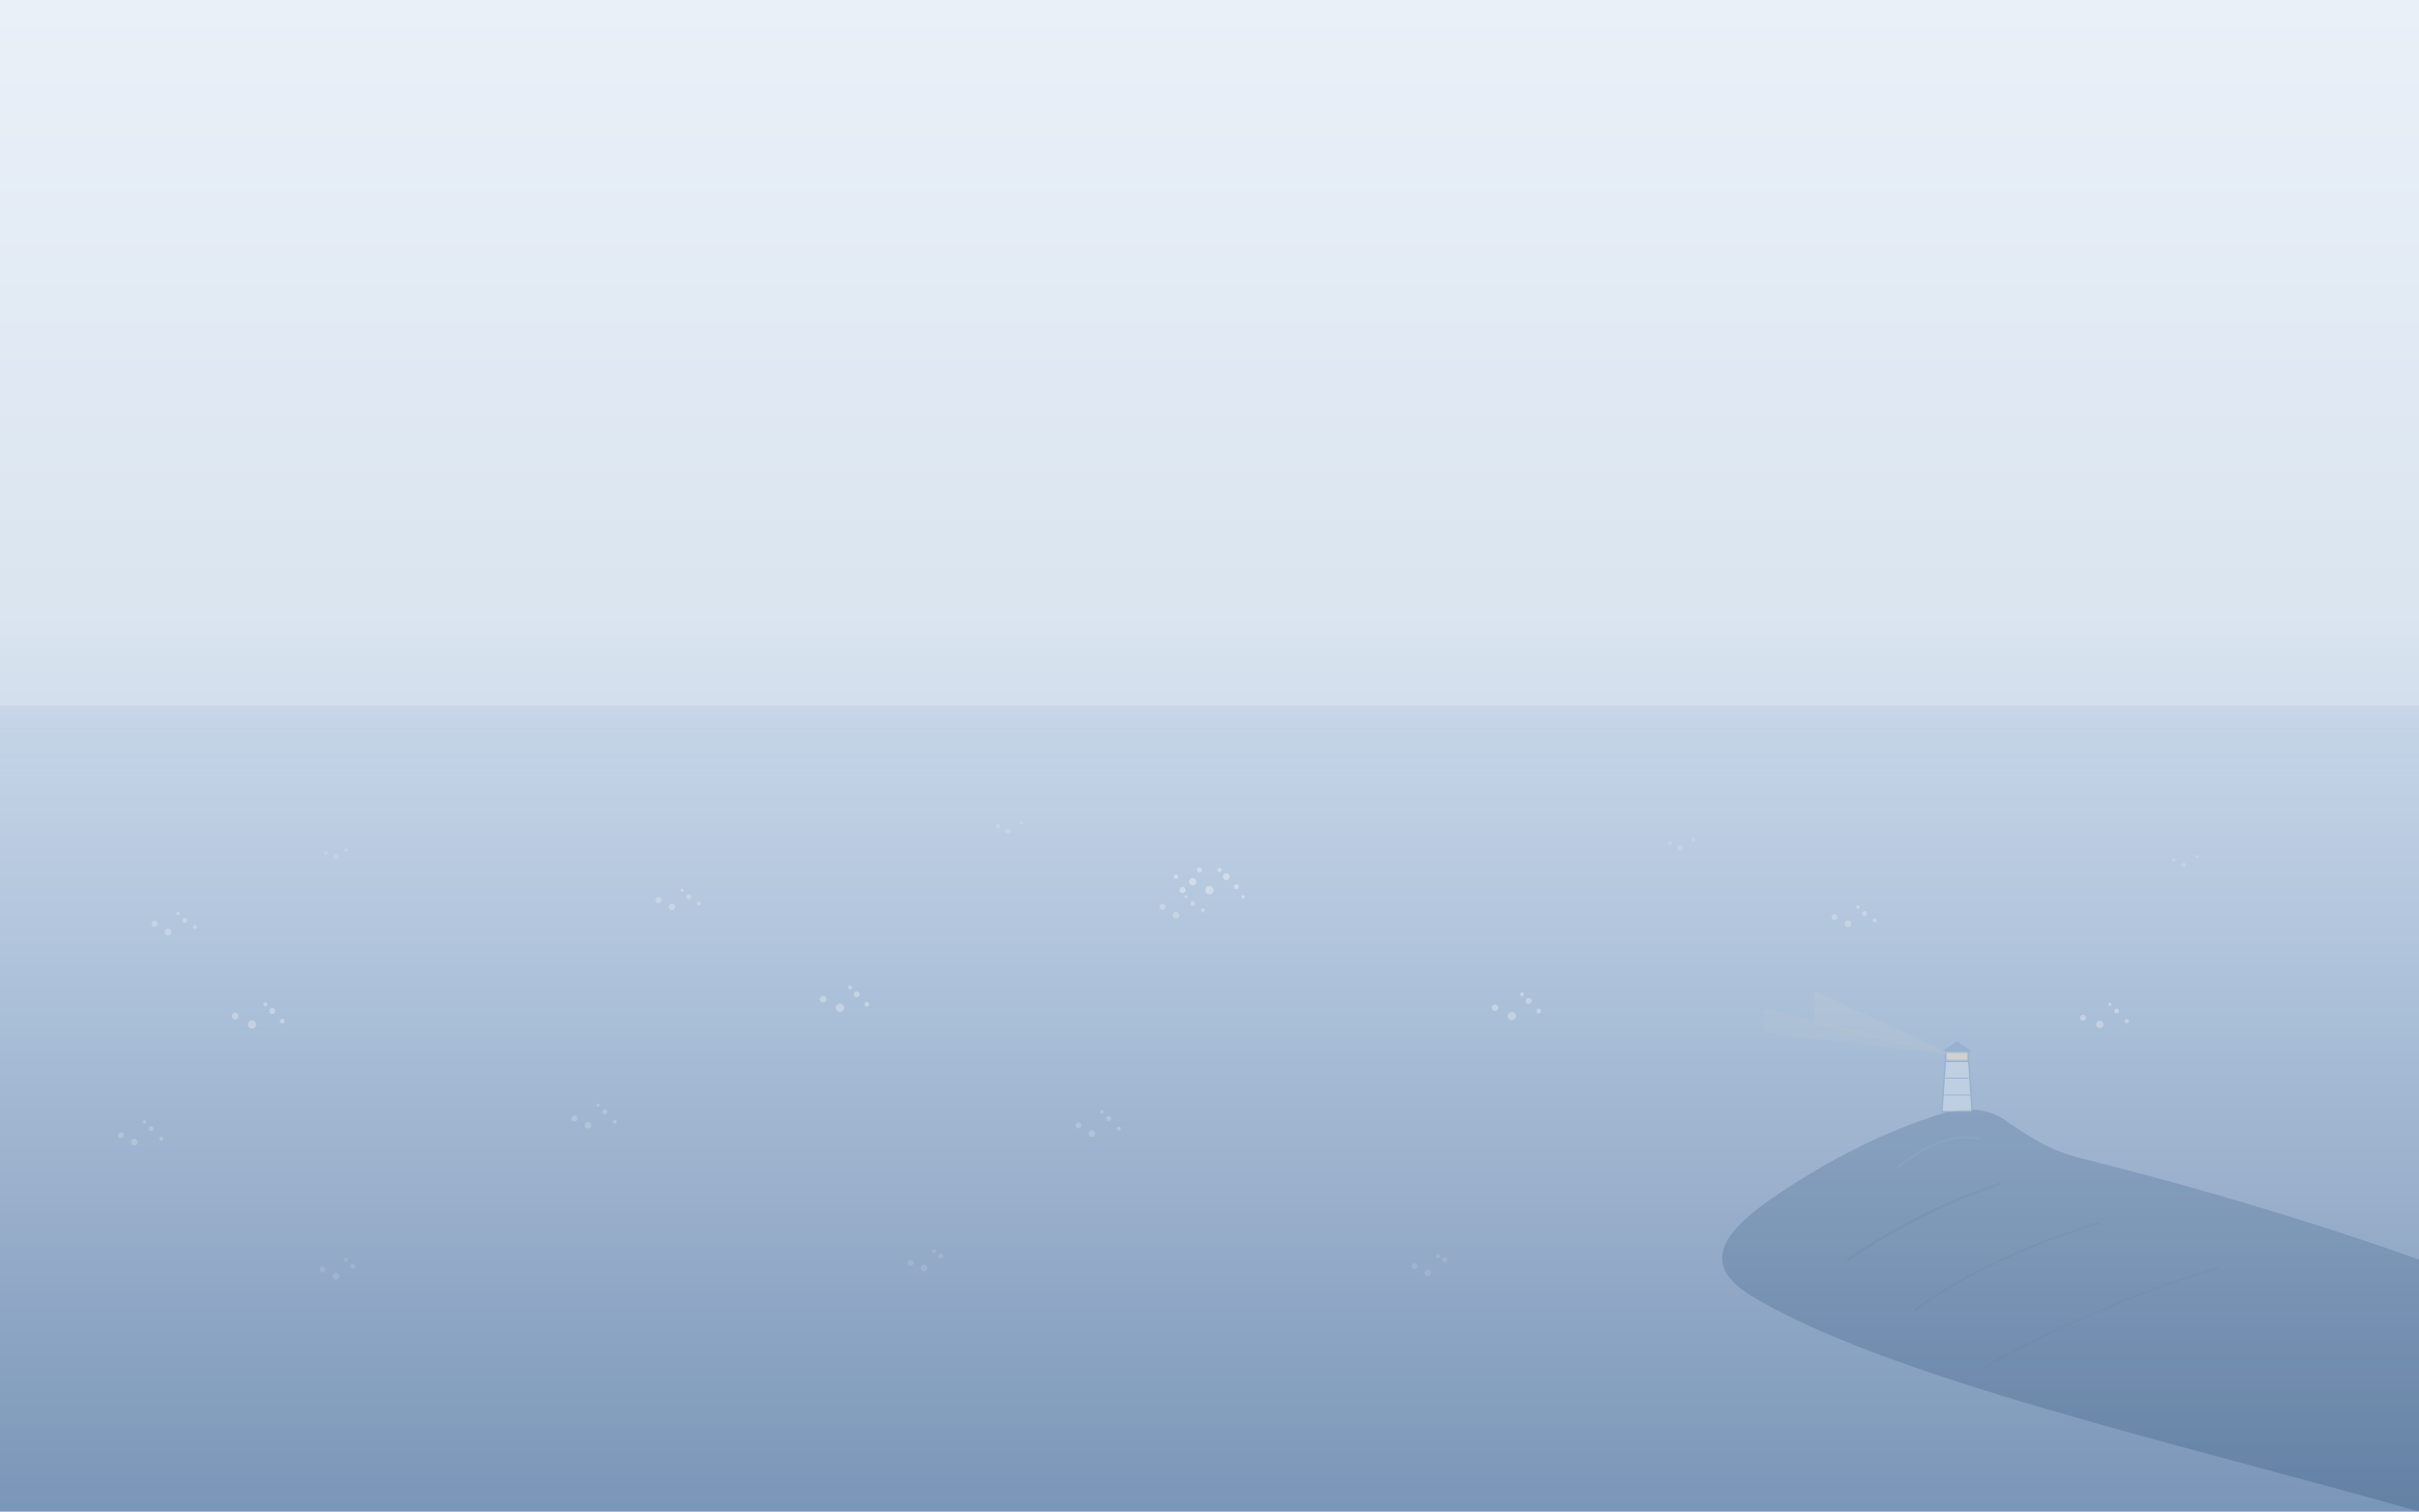
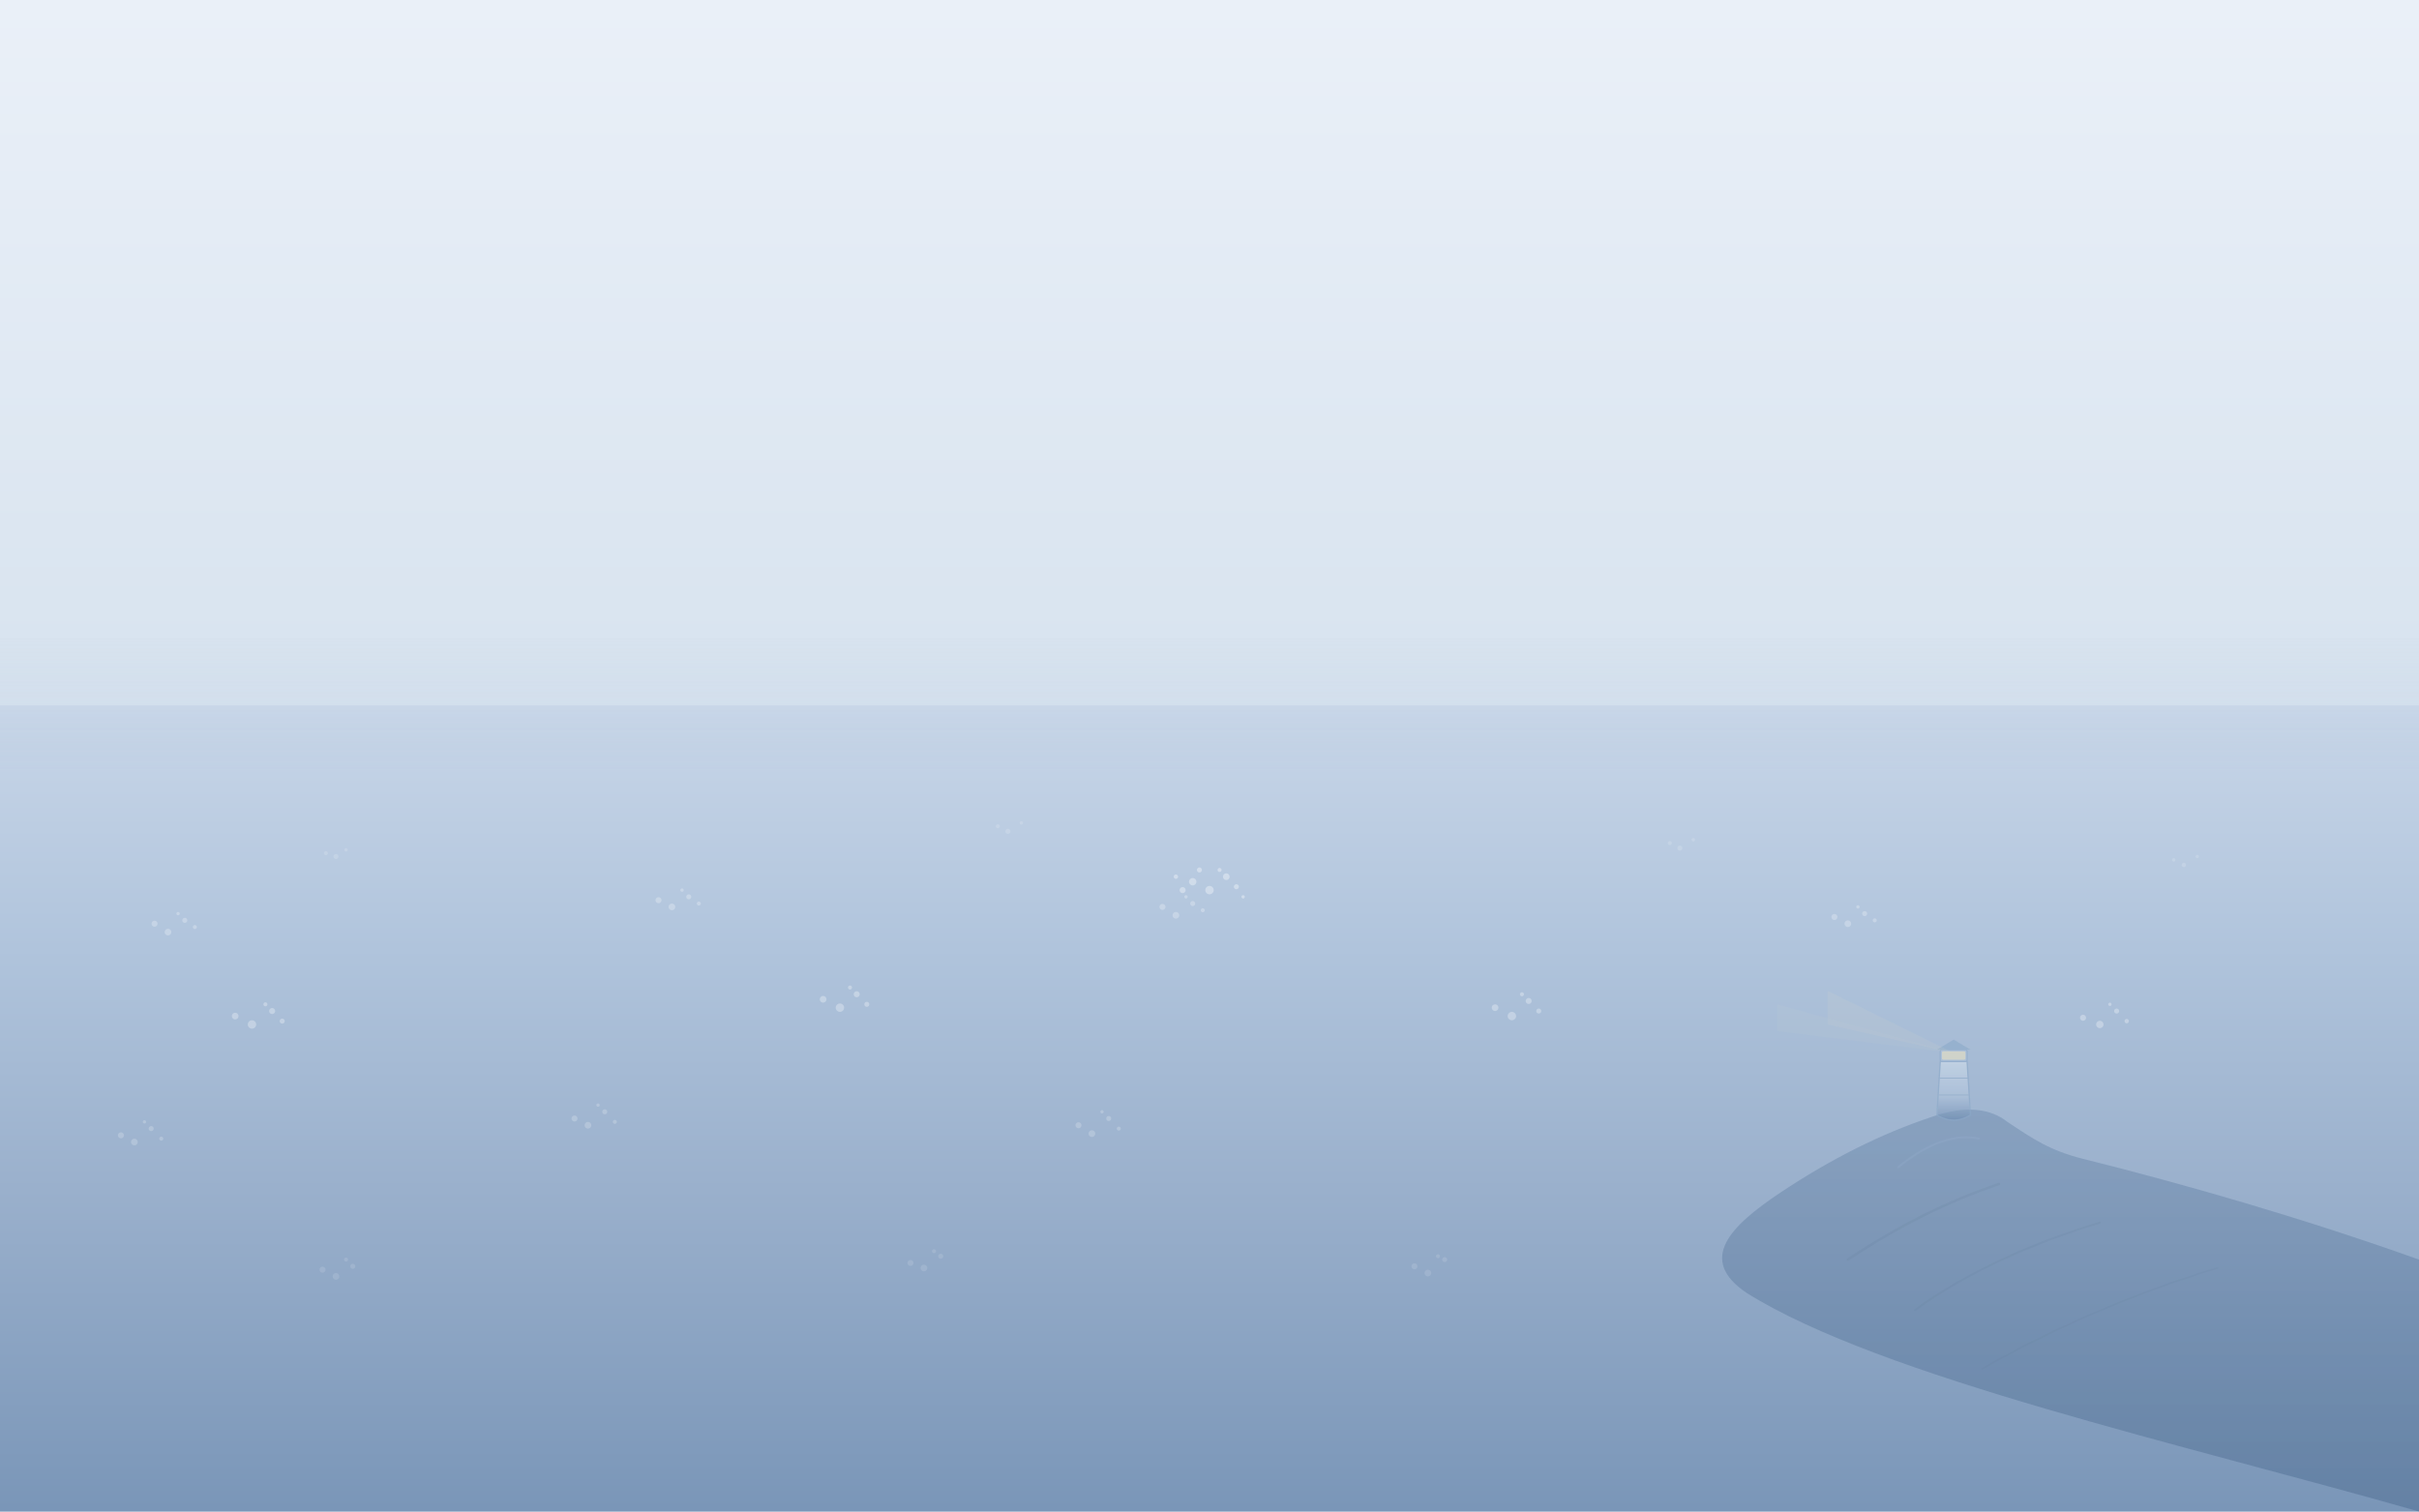
<svg xmlns="http://www.w3.org/2000/svg" viewBox="0 0 1440 900" width="1440" height="900">
  <linearGradient id="sky" x1="0" y1="0" x2="0" y2="1">
    <stop offset="0%" stop-color="#EAF0F8" />
    <stop offset="50%" stop-color="#D6E2EE" />
    <stop offset="100%" stop-color="#C8D6E8" />
  </linearGradient>
  <rect width="1440" height="900" fill="url(#sky)" />
  <linearGradient id="sea" x1="0" y1="0" x2="0" y2="1">
    <stop offset="0%" stop-color="#C8D6E8" />
    <stop offset="30%" stop-color="#B0C4DC" />
    <stop offset="60%" stop-color="#9AB0CC" />
    <stop offset="100%" stop-color="#7A96B8" />
  </linearGradient>
  <rect x="0" y="420" width="1440" height="480" fill="url(#sea)" />
  <linearGradient id="merge" x1="0" y1="0" x2="0" y2="1">
    <stop offset="0%" stop-color="#D6E2EE" stop-opacity="0.5" />
    <stop offset="50%" stop-color="#C8D6E8" stop-opacity="0.3" />
    <stop offset="100%" stop-color="#B0C4DC" stop-opacity="0" />
  </linearGradient>
  <rect x="0" y="380" width="1440" height="80" fill="url(#merge)" />
  <g opacity="0.35">
    <linearGradient id="islandGrad" x1="0" y1="0" x2="0" y2="1">
      <stop offset="0%" stop-color="#5A7AA0" />
      <stop offset="100%" stop-color="#3A5A80" />
    </linearGradient>
    <path d="M1440,900              C1300,860 1120,820 1040,770              C1010,750 1030,730 1060,710              C1090,690 1120,675 1150,665              C1170,658 1185,660 1195,668              C1210,678 1220,685 1240,690              C1300,705 1370,725 1440,750              L1440,900 Z" fill="url(#islandGrad)" />
    <path d="M1100,750 C1130,730 1160,715 1190,705" fill="none" stroke="#2E4E70" stroke-width="1.5" stroke-linecap="round" opacity="0.40" />
    <path d="M1140,780 C1170,758 1210,740 1250,728" fill="none" stroke="#2E4E70" stroke-width="1.2" stroke-linecap="round" opacity="0.35" />
    <path d="M1180,815 C1220,792 1270,770 1320,755" fill="none" stroke="#2E4E70" stroke-width="1" stroke-linecap="round" opacity="0.30" />
    <path d="M1130,695 C1148,680 1165,675 1178,678" fill="none" stroke="#7A9AC0" stroke-width="1.2" stroke-linecap="round" opacity="0.35" />
  </g>
-   <g opacity="0.55">
-     <path d="M1156,662 L1158,632 L1172,632 L1174,662 Z" fill="#D6E2EE" stroke="#8AA8C8" stroke-width="0.8" />
-     <line x1="1157" y1="652" x2="1173" y2="652" stroke="#8AA8C8" stroke-width="0.5" />
-     <line x1="1158" y1="642" x2="1172" y2="642" stroke="#8AA8C8" stroke-width="0.5" />
-     <rect x="1158" y="626" width="14" height="6" rx="1" fill="#B0C4DC" stroke="#8AA8C8" stroke-width="0.6" />
-     <rect x="1159" y="627" width="12" height="4" rx="0.8" fill="#FFEEBB" opacity="0.80" />
-     <path d="M1156,626 L1165,620 L1174,626 Z" fill="#8AA8C8" />
-     <path d="M1165,629 L1080,590 L1080,610 Z" fill="#FFEEBB" opacity="0.12" />
-     <path d="M1165,629 L1050,600 L1050,615 Z" fill="#FFEEBB" opacity="0.06" />
+   <g opacity="0.56">
+     <linearGradient id="towerGrad" x1="0" y1="0" x2="0" y2="1">
+       <stop offset="0%" stop-color="#D6E2EE" />
+       <stop offset="60%" stop-color="#B0C4DC" />
+       <stop offset="100%" stop-color="#6A8AB0" />
+     </linearGradient>
+     <path d="M1153,664 Q1163,670 1173,664 L1171,632 L1155,632 Z" fill="url(#towerGrad)" stroke="#8AA8C8" stroke-width="0.8" />
+     <line x1="1154" y1="652" x2="1172" y2="652" stroke="#8AA8C8" stroke-width="0.5" />
+     <line x1="1154" y1="642" x2="1172" y2="642" stroke="#8AA8C8" stroke-width="0.5" />
+     <rect x="1155" y="625" width="16" height="7" rx="1" fill="#B0C4DC" stroke="#8AA8C8" stroke-width="0.7" />
+     <rect x="1156" y="626" width="14" height="5" rx="0.8" fill="#FFEEBB" opacity="0.82" />
+     <path d="M1153,625 L1163,619 L1173,625 Z" fill="#8AA8C8" />
+     <path d="M1163,627 L1088,590 L1088,610 Z" fill="#FFEEBB" opacity="0.12" />
+     <path d="M1163,627 L1058,598 L1058,614 Z" fill="#FFEEBB" opacity="0.06" />
  </g>
  <g fill="#FFFFFF">
    <g opacity="0.15">
      <circle cx="200" cy="510" r="1.5" />
      <circle cx="206" cy="506" r="1" />
      <circle cx="194" cy="508" r="1.2" />
      <circle cx="600" cy="495" r="1.5" />
      <circle cx="608" cy="490" r="1" />
      <circle cx="594" cy="492" r="1.2" />
      <circle cx="1000" cy="505" r="1.5" />
      <circle cx="1008" cy="500" r="1" />
      <circle cx="994" cy="502" r="1.2" />
      <circle cx="1300" cy="515" r="1.3" />
      <circle cx="1308" cy="510" r="1" />
      <circle cx="1294" cy="512" r="1" />
    </g>
    <g opacity="0.25">
      <circle cx="100" cy="555" r="2" />
      <circle cx="110" cy="548" r="1.5" />
      <circle cx="92" cy="550" r="1.8" />
      <circle cx="106" cy="544" r="1" />
      <circle cx="116" cy="552" r="1.2" />
      <circle cx="400" cy="540" r="2" />
      <circle cx="410" cy="534" r="1.5" />
      <circle cx="392" cy="536" r="1.8" />
      <circle cx="406" cy="530" r="1" />
      <circle cx="416" cy="538" r="1.2" />
      <circle cx="700" cy="545" r="2" />
      <circle cx="710" cy="538" r="1.5" />
      <circle cx="692" cy="540" r="1.8" />
      <circle cx="706" cy="534" r="1" />
      <circle cx="716" cy="542" r="1.2" />
      <circle cx="1100" cy="550" r="2" />
      <circle cx="1110" cy="544" r="1.5" />
      <circle cx="1092" cy="546" r="1.8" />
      <circle cx="1106" cy="540" r="1" />
      <circle cx="1116" cy="548" r="1.2" />
    </g>
    <g opacity="0.35">
      <circle cx="720" cy="530" r="2.5" />
      <circle cx="730" cy="522" r="2" />
      <circle cx="710" cy="525" r="2.2" />
      <circle cx="736" cy="528" r="1.5" />
      <circle cx="704" cy="530" r="1.8" />
      <circle cx="726" cy="518" r="1.2" />
      <circle cx="714" cy="518" r="1.5" />
      <circle cx="740" cy="534" r="1" />
      <circle cx="700" cy="522" r="1.3" />
    </g>
    <g opacity="0.30">
      <circle cx="150" cy="610" r="2.5" />
      <circle cx="162" cy="602" r="1.8" />
      <circle cx="140" cy="605" r="2" />
      <circle cx="158" cy="598" r="1.2" />
      <circle cx="168" cy="608" r="1.5" />
      <circle cx="500" cy="600" r="2.5" />
      <circle cx="510" cy="592" r="1.8" />
      <circle cx="490" cy="595" r="2" />
      <circle cx="506" cy="588" r="1.2" />
      <circle cx="516" cy="598" r="1.5" />
      <circle cx="900" cy="605" r="2.5" />
      <circle cx="910" cy="596" r="1.8" />
      <circle cx="890" cy="600" r="2" />
      <circle cx="906" cy="592" r="1.2" />
      <circle cx="916" cy="602" r="1.5" />
      <circle cx="1250" cy="610" r="2.2" />
      <circle cx="1260" cy="602" r="1.5" />
      <circle cx="1240" cy="606" r="1.8" />
      <circle cx="1256" cy="598" r="1" />
      <circle cx="1266" cy="608" r="1.3" />
    </g>
    <g opacity="0.20">
      <circle cx="80" cy="680" r="2" />
      <circle cx="90" cy="672" r="1.5" />
      <circle cx="72" cy="676" r="1.8" />
      <circle cx="86" cy="668" r="1" />
      <circle cx="96" cy="678" r="1.2" />
      <circle cx="350" cy="670" r="2" />
      <circle cx="360" cy="662" r="1.5" />
      <circle cx="342" cy="666" r="1.8" />
      <circle cx="356" cy="658" r="1" />
      <circle cx="366" cy="668" r="1.2" />
      <circle cx="650" cy="675" r="2" />
      <circle cx="660" cy="666" r="1.5" />
      <circle cx="642" cy="670" r="1.8" />
      <circle cx="656" cy="662" r="1" />
      <circle cx="666" cy="672" r="1.2" />
    </g>
    <g opacity="0.12">
      <circle cx="200" cy="760" r="2" />
      <circle cx="210" cy="754" r="1.5" />
      <circle cx="192" cy="756" r="1.8" />
      <circle cx="206" cy="750" r="1.2" />
      <circle cx="550" cy="755" r="2" />
      <circle cx="560" cy="748" r="1.5" />
      <circle cx="542" cy="752" r="1.8" />
      <circle cx="556" cy="745" r="1.2" />
      <circle cx="850" cy="758" r="2" />
      <circle cx="860" cy="750" r="1.5" />
      <circle cx="842" cy="754" r="1.8" />
      <circle cx="856" cy="748" r="1.2" />
    </g>
  </g>
</svg>
